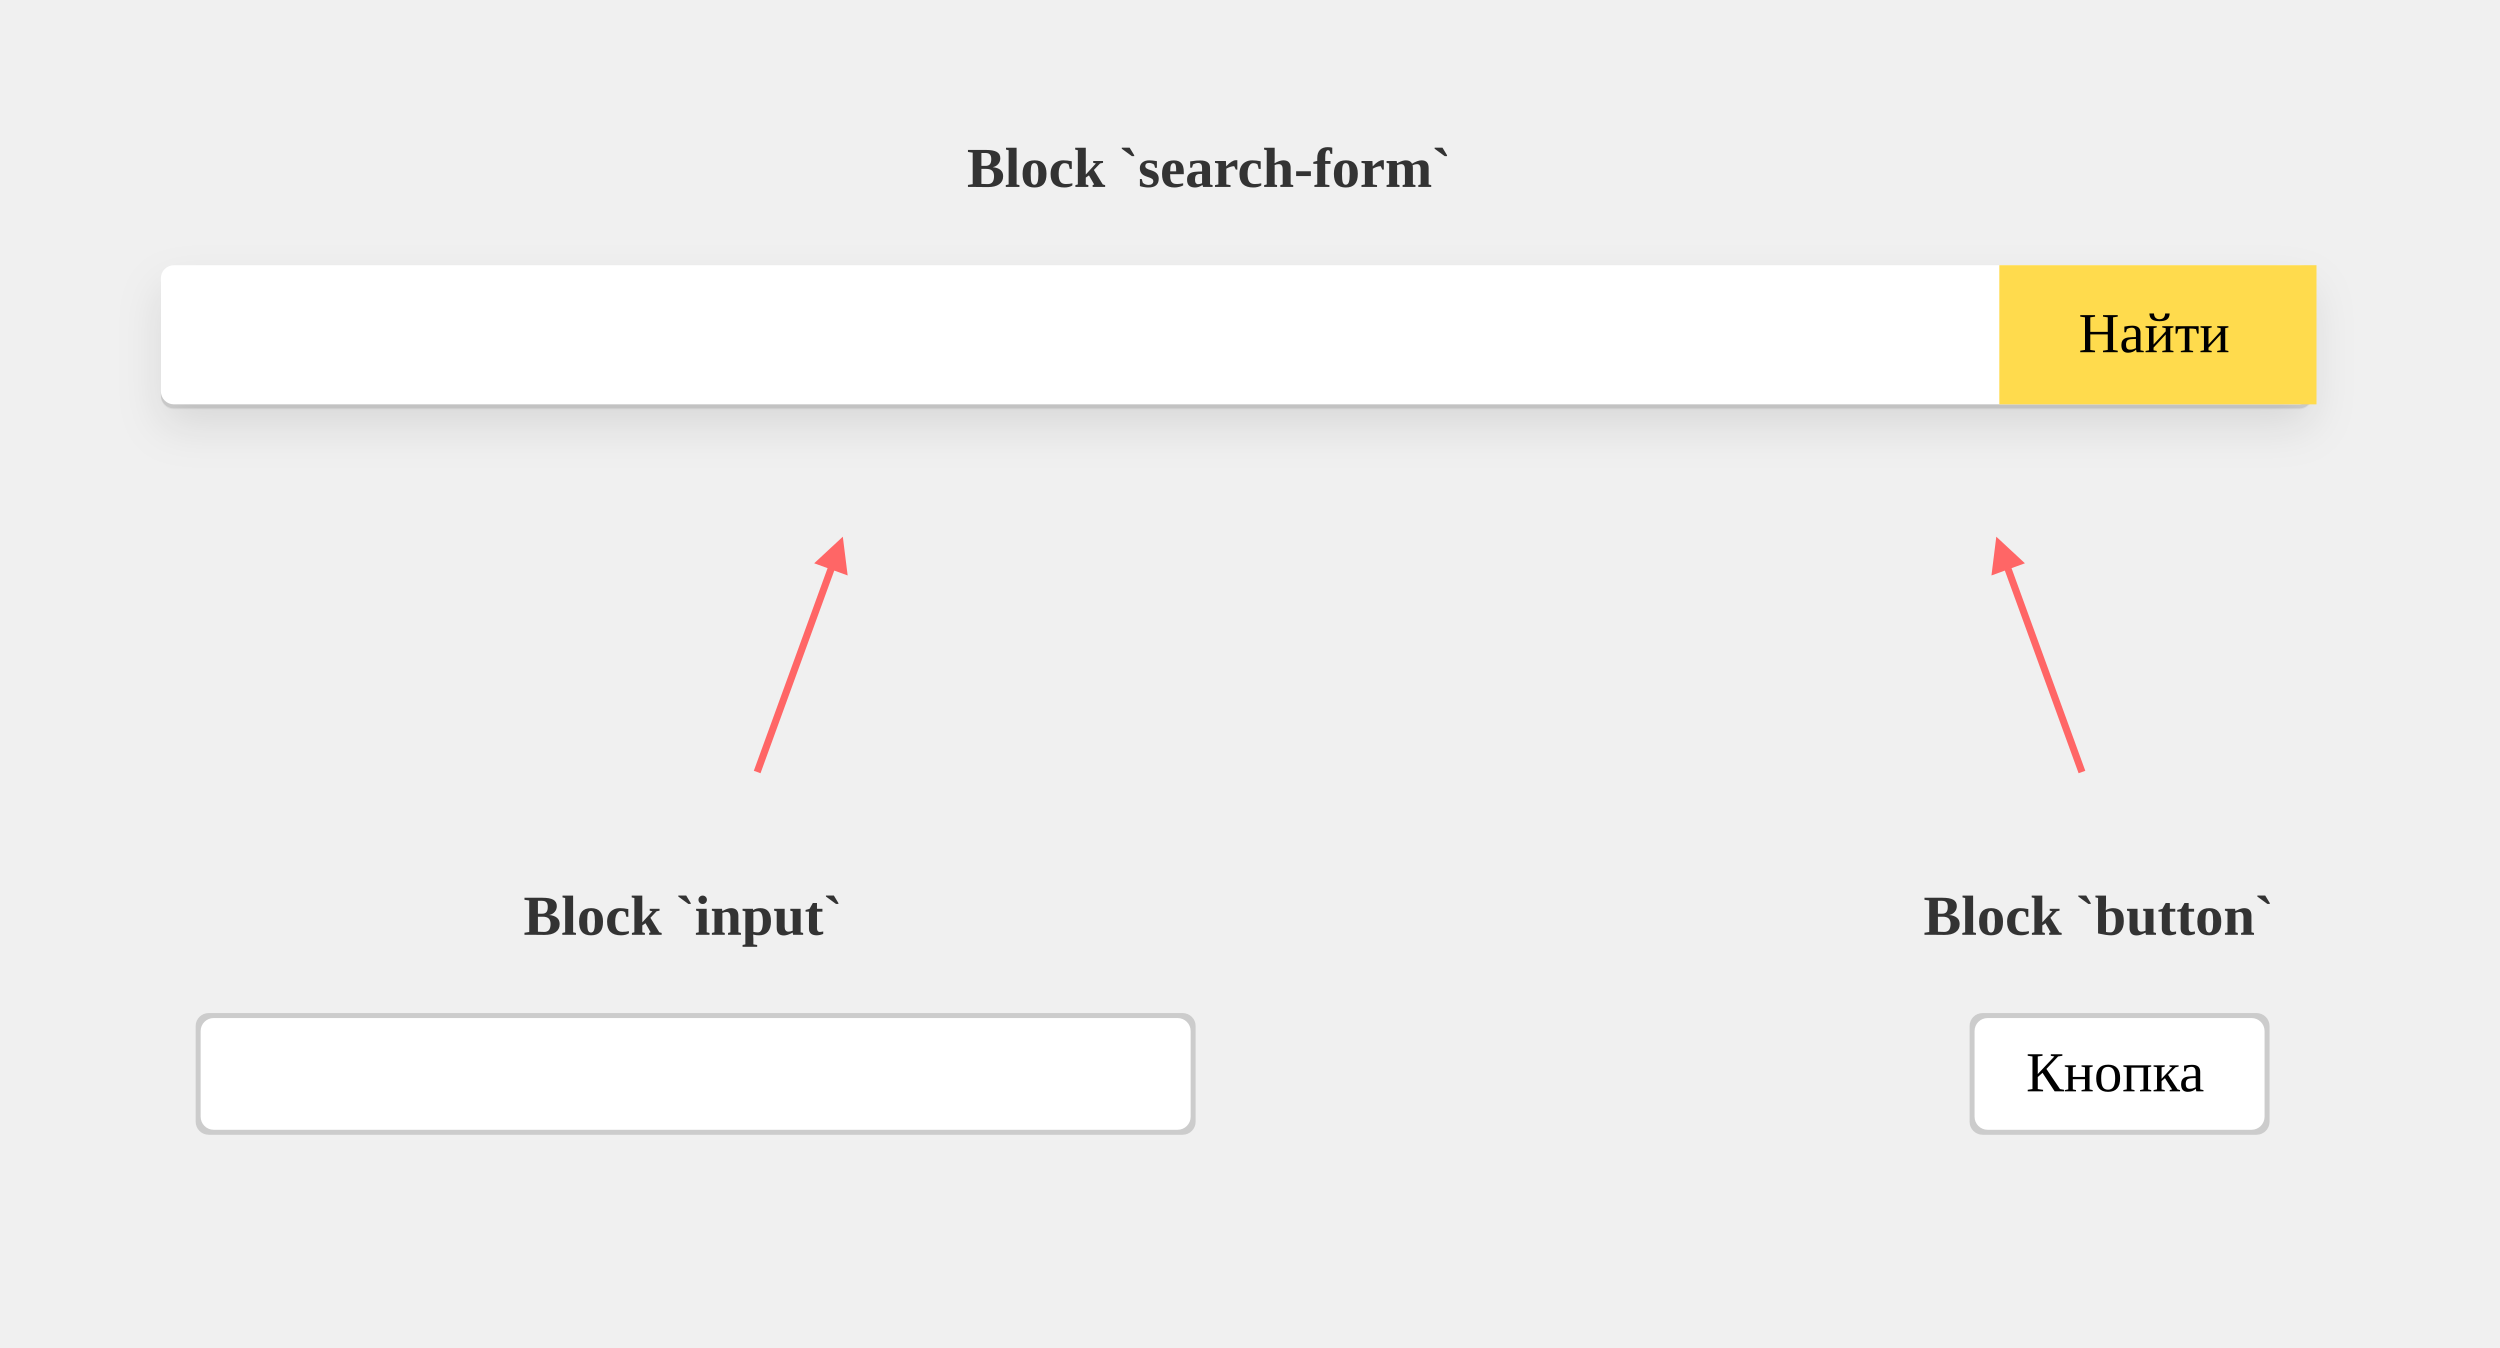
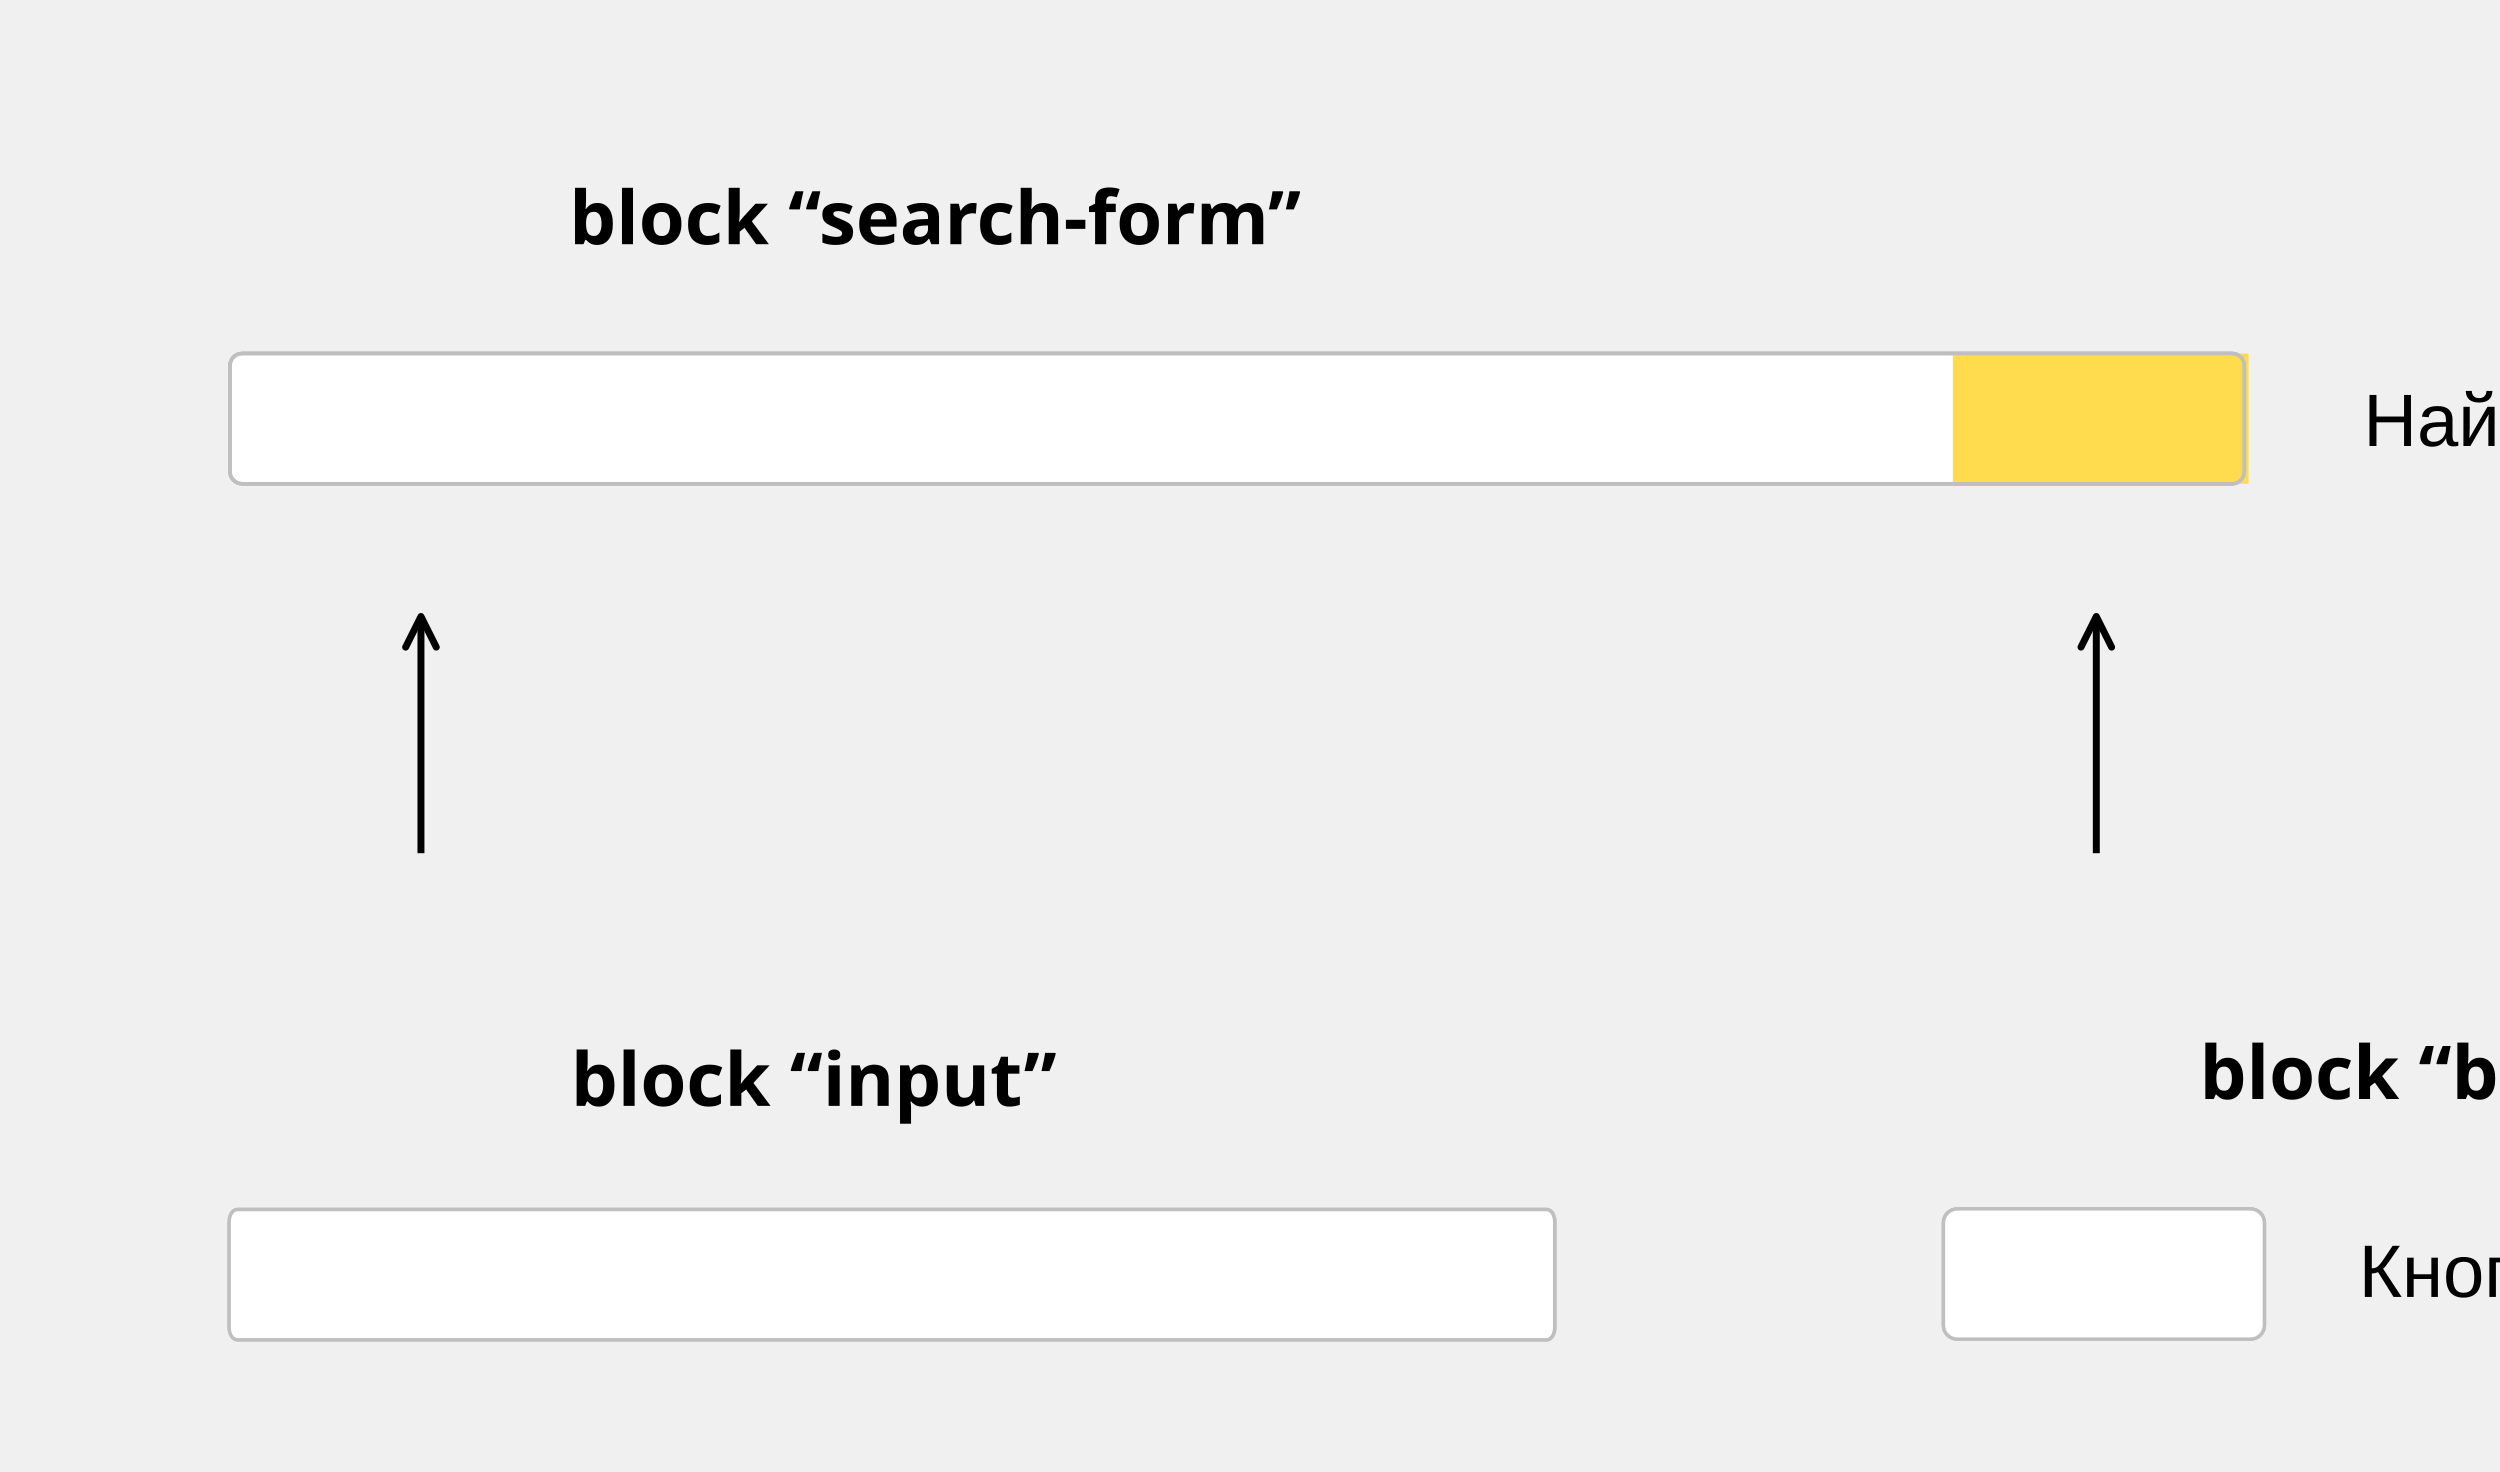
- <svg xmlns="http://www.w3.org/2000/svg" xmlns:xlink="http://www.w3.org/1999/xlink" width="575" height="310" viewBox="0 0 575 310">
-   <defs>
-     <rect id="a" width="230" height="28" rx="3" />
-     <filter x="-50%" y="-50%" width="200%" height="200%" filterUnits="objectBoundingBox" id="b">
-       <feMorphology radius="1" in="SourceAlpha" result="shadowSpreadInner1" />
-       <feOffset in="shadowSpreadInner1" result="shadowOffsetInner1" />
-       <feComposite in="shadowOffsetInner1" in2="SourceAlpha" operator="arithmetic" k2="-1" k3="1" result="shadowInnerInner1" />
-       <feColorMatrix values="0 0 0 0 0 0 0 0 0 0 0 0 0 0 0 0 0 0 0.2 0" in="shadowInnerInner1" />
-     </filter>
-     <rect id="c" width="69" height="28" rx="3" />
-     <filter x="-50%" y="-50%" width="200%" height="200%" filterUnits="objectBoundingBox" id="d">
-       <feMorphology radius="1" in="SourceAlpha" result="shadowSpreadInner1" />
-       <feOffset in="shadowSpreadInner1" result="shadowOffsetInner1" />
-       <feComposite in="shadowOffsetInner1" in2="SourceAlpha" operator="arithmetic" k2="-1" k3="1" result="shadowInnerInner1" />
-       <feColorMatrix values="0 0 0 0 0 0 0 0 0 0 0 0 0 0 0 0 0 0 0.2 0" in="shadowInnerInner1" />
-     </filter>
-     <rect id="f" width="494.829" height="32" rx="3" />
-     <filter x="-50%" y="-50%" width="200%" height="200%" filterUnits="objectBoundingBox" id="e">
-       <feOffset dy="1" in="SourceAlpha" result="shadowOffsetOuter1" />
-       <feColorMatrix values="0 0 0 0 0 0 0 0 0 0 0 0 0 0 0 0 0 0 0.12 0" in="shadowOffsetOuter1" result="shadowMatrixOuter1" />
-       <feOffset dy="5" in="SourceAlpha" result="shadowOffsetOuter2" />
-       <feGaussianBlur stdDeviation="5" in="shadowOffsetOuter2" result="shadowBlurOuter2" />
-       <feColorMatrix values="0 0 0 0 0 0 0 0 0 0 0 0 0 0 0 0 0 0 0.1 0" in="shadowBlurOuter2" result="shadowMatrixOuter2" />
-       <feMerge>
-         <feMergeNode in="shadowMatrixOuter1" />
-         <feMergeNode in="shadowMatrixOuter2" />
-       </feMerge>
-     </filter>
+ <svg xmlns="http://www.w3.org/2000/svg" xmlns:ns1="http://schemas.microsoft.com/visio/2003/SVGExtensions/" xmlns:xlink="http://www.w3.org/1999/xlink" width="7.485in" height="4.405in" viewBox="0 0 538.893 317.136" xml:space="preserve" color-interpolation-filters="sRGB" class="st11">
+   <ns1:documentProperties ns1:langID="1049" ns1:metric="true" ns1:viewMarkup="false">
+     <ns1:userDefs>
+       <ns1:ud ns1:nameU="msvNoAutoConnect" ns1:val="VT0(0):26" />
+       <ns1:ud ns1:nameU="msvConvertTheme" />
+       <ns1:ud ns1:nameU="DocShowPicture" ns1:prompt="" ns1:val="VT0(1):26" />
+       <ns1:ud ns1:nameU="visTLShowProps" ns1:prompt="" ns1:val="VT0(0):26" />
+     </ns1:userDefs>
+   </ns1:documentProperties>
+   <style type="text/css">
+ 	
+ 		.st1 {fill:none;marker-end:url(#mrkr13-4);stroke:none;stroke-linecap:butt;stroke-width:1.5}
+ 		.st2 {fill:#ffcc00;fill-opacity:1;stroke:#ffcc00;stroke-opacity:1;stroke-width:0.373}
+ 		.st3 {fill:#000000;font-family:Yandex Sans Text Light;font-size:1.333em;font-weight:bold}
+ 		.st4 {fill:#ffffff;stroke:#bfbfbf;stroke-linecap:butt;stroke-width:0.75}
+ 		.st5 {fill:#ffdb4d;stroke:none;stroke-linecap:butt;stroke-width:0.75}
+ 		.st6 {fill:none;stroke:none;stroke-linecap:butt;stroke-width:0.75}
+ 		.st7 {fill:#000000;font-family:Arial;font-size:1.333em}
+ 		.st8 {fill:none;stroke:#bfbfbf;stroke-linecap:butt;stroke-width:0.75}
+ 		.st9 {marker-end:url(#mrkr3-51);stroke:#000000;stroke-linecap:butt;stroke-width:1.5}
+ 		.st10 {fill:#000000;fill-opacity:1;stroke:#000000;stroke-opacity:1;stroke-width:0.455}
+ 		.st11 {fill:none;fill-rule:evenodd;font-size:12px;overflow:visible;stroke-linecap:square;stroke-miterlimit:3}
+ 	
+ 	</style>
+   <defs id="Patterns_And_Gradients">
+     <linearGradient id="grad0-48" x1="0" y1="0" x2="1" y2="0" gradientTransform="rotate(270 0.5 0.5)">
+       <stop offset="0" stop-color="#f2f2f2" stop-opacity="1" />
+       <stop offset="1" stop-color="#ffffff" stop-opacity="1" />
+     </linearGradient>
  </defs>
-   <g fill="none" fill-rule="evenodd">
-     <g transform="translate(45 233)">
-       <use fill="#FFF" xlink:href="#a" />
-       <use fill="#000" filter="url(#b)" xlink:href="#a" />
+   <defs id="Markers">
+     <g id="lend13">
+       <path d="M 3 1 L 0 0 L 3 -1 L 3 1 " style="stroke:none" />
    </g>
-     <text transform="translate(120 202)" font-size="13" fill="#333" font-weight="bold">
-       <tspan x=".411" y="13">Block `input`</tspan>
-     </text>
-     <g transform="translate(453 233)">
-       <use fill="#FFF" xlink:href="#c" />
-       <use fill="#000" filter="url(#d)" xlink:href="#c" />
+     <marker id="mrkr13-4" class="st2" ns1:arrowType="13" ns1:arrowSize="2" ns1:setback="8.04" refX="-8.04" orient="auto" markerUnits="strokeWidth" overflow="visible">
+       <use xlink:href="#lend13" transform="scale(-2.68,-2.68) " />
+     </marker>
+     <g id="lend3">
+       <path d="M 2 1 L 0 0 L 2 -1 " style="stroke-linecap:round;stroke-linejoin:round;fill:none" />
    </g>
-     <text font-size="13" fill="#000" transform="translate(453 233)">
-       <tspan x="13" y="18">Кнопка</tspan>
-     </text>
-     <text transform="translate(442 202)" font-size="13" fill="#333" font-weight="bold">
-       <tspan x=".411" y="13">Block `button`</tspan>
-     </text>
-     <g transform="translate(37 61)">
-       <use fill="#000" filter="url(#e)" xlink:href="#f" />
-       <use fill="#FFF" xlink:href="#f" />
+     <marker id="mrkr3-51" class="st10" ns1:arrowType="3" ns1:arrowSize="1" orient="auto" markerUnits="strokeWidth" overflow="visible">
+       <use xlink:href="#lend3" transform="scale(-2.2,-2.2) " />
+     </marker>
+   </defs>
+   <g ns1:mID="4" ns1:index="2" ns1:groupContext="foregroundPage">
+     <ns1:pageProperties ns1:drawingScale="0.0393701" ns1:pageScale="0.0393701" ns1:drawingUnits="24" ns1:shadowOffsetX="8.50394" ns1:shadowOffsetY="-8.50394" />
+     <ns1:layer ns1:name="Flowchart" ns1:index="0" />
+     <ns1:layer ns1:name="Connector" ns1:index="1" />
+     <ns1:layer ns1:name="Соединительная линия" ns1:index="2" />
+     <g id="shape4-1" ns1:mID="4" ns1:groupContext="shape" transform="translate(42.9017,-255.118)">
+       <ns1:textBlock ns1:margins="rect(4,4,4,4)" ns1:tabSpace="42.5197" />
+       <ns1:textRect cx="76.181" cy="302.963" width="152.37" height="28.346" />
+       <rect x="0" y="288.789" width="152.362" height="28.346" class="st1" />
+       <text x="4.93" y="307.76" class="st3" ns1:langID="1033">
+         <ns1:paragraph ns1:horizAlign="1" />
+         <ns1:tabList />block “search-form”</text>
    </g>
-     <path fill="#FFDB4D" d="M459.842 61h72.953v32h-72.953z" />
-     <text font-size="13" fill="#000" transform="translate(459.842 61)">
-       <tspan x="18.238" y="20">Найти</tspan>
-     </text>
-     <text transform="translate(222 30)" font-size="13" fill="#333" font-weight="bold">
-       <tspan x=".411" y="13">Block `search-form`</tspan>
-     </text>
-     <g fill="#F66">
-       <path d="M173.378 177.284l16.964-46.609 1.54.56-16.964 46.61-1.54-.561zm20.47-53.846l1.114 8.919-7.7-2.803 6.586-6.116z" />
+     <g id="group100-6" transform="translate(311.024,-34.0157)" ns1:mID="100" ns1:groupContext="group">
+ 			</g>
+     <g id="group145-7" transform="translate(384.263,-286.1)" ns1:mID="145" ns1:groupContext="group">
+ 			</g>
+     <g id="group152-8" transform="translate(49.6063,-212.866)" ns1:mID="152" ns1:groupContext="group">
+       <g id="shape153-9" ns1:mID="153" ns1:groupContext="shape">
+         <path d="M0 314.5 A2.632 2.632 -180 0 0 2.63 317.14 L431.57 317.14 A2.632 2.632 -180 0 0 434.2 314.5 L434.2         291.69 A2.632 2.632 -180 0 0 431.57 289.06 L2.63 289.06 A2.632 2.632 -180 0 0 -0 291.69 L0 314.5         Z" class="st4" />
+       </g>
+       <g id="shape154-11" ns1:mID="154" ns1:groupContext="shape" transform="translate(-0.0663533,0)">
+         <path d="M0 314.5 A2.632 2.632 -180 0 0 2.63 317.14 L431.57 317.14 A2.632 2.632 -180 0 0 434.2 314.5 L434.2         291.69 A2.632 2.632 -180 0 0 431.57 289.06 L2.63 289.06 A2.632 2.632 -180 0 0 -0 291.69 L0 314.5         Z" class="st4" />
+       </g>
    </g>
-     <g fill="#F66">
-       <path d="M478.078 177.844l-16.964-46.608 1.54-.56 16.964 46.608-1.54.56zm-18.93-54.406l6.586 6.116-7.7 2.803 1.114-8.92z" />
+     <g id="shape158-13" ns1:mID="158" ns1:groupContext="shape" transform="translate(420.945,-212.866)">
+       <rect x="0" y="289.057" width="63.755" height="28.079" class="st5" />
+     </g>
+     <g id="group159-15" transform="translate(418.915,-28.48)" ns1:mID="159" ns1:groupContext="group">
+       <g id="shape160-16" ns1:mID="160" ns1:groupContext="shape">
+         <path d="M0 314.13 A3.009 3.009 -180 0 0 3.01 317.14 L66.19 317.14 A3.009 3.009 -180 0 0 69.2 314.13 L69.2         292.07 A3.009 3.009 -180 0 0 66.19 289.06 L3.01 289.06 A3.009 3.009 -180 0 0 0 292.07 L0 314.13         Z" class="st4" />
+       </g>
+       <g id="shape161-18" ns1:mID="161" ns1:groupContext="shape">
+         <path d="M0 314.13 A3.009 3.009 -180 0 0 3.01 317.14 L66.19 317.14 A3.009 3.009 -180 0 0 69.2 314.13 L69.2         292.07 A3.009 3.009 -180 0 0 66.19 289.06 L3.01 289.06 A3.009 3.009 -180 0 0 0 292.07 L0 314.13         Z" class="st4" />
+       </g>
+     </g>
+     <g id="shape162-20" ns1:mID="162" ns1:groupContext="shape" transform="translate(428.447,-36.5361)">
+       <ns1:textBlock ns1:margins="rect(0,0,0,0)" ns1:tabSpace="42.5197" />
+       <ns1:textRect cx="29.25" cy="311.286" width="58.51" height="11.7" />
+       <rect x="0" y="305.436" width="58.5" height="11.7" class="st6" />
+       <text x="0" y="316.09" class="st7" ns1:langID="1049">
+         <ns1:paragraph />
+         <ns1:tabList />Кнопка</text>
+     </g>
+     <g id="group164-23" transform="translate(49.6063,-212.866)" ns1:mID="164" ns1:groupContext="group">
+       <g id="shape165-24" ns1:mID="165" ns1:groupContext="shape">
+         <path d="M0 314.5 A2.632 2.632 -180 0 0 2.63 317.14 L431.57 317.14 A2.632 2.632 -180 0 0 434.2 314.5 L434.2         291.69 A2.632 2.632 -180 0 0 431.57 289.06 L2.63 289.06 A2.632 2.632 -180 0 0 -0 291.69 L0 314.5         Z" class="st8" />
+       </g>
+       <g id="shape166-26" ns1:mID="166" ns1:groupContext="shape" transform="translate(-0.0663533,0)">
+         <path d="M0 314.5 A2.632 2.632 -180 0 0 2.63 317.14 L431.57 317.14 A2.632 2.632 -180 0 0 434.2 314.5 L434.2         291.69 A2.632 2.632 -180 0 0 431.57 289.06 L2.63 289.06 A2.632 2.632 -180 0 0 -0 291.69 L0 314.5         Z" class="st8" />
+       </g>
+     </g>
+     <g id="group167-28" transform="translate(49.4379,-28.3465)" ns1:mID="167" ns1:groupContext="group">
+       <g id="shape168-29" ns1:mID="168" ns1:groupContext="shape">
+         <path d="M0 314.5 A1.732 2.632 -180 0 0 1.73 317.14 L284 317.14 A1.732 2.632 -180 0 0 285.73 314.5 L285.73         291.69 A1.732 2.632 -180 0 0 284 289.06 L1.73 289.06 A1.732 2.632 -180 0 0 -0 291.69 L0 314.5         Z" class="st4" />
+       </g>
+       <g id="shape169-31" ns1:mID="169" ns1:groupContext="shape" transform="translate(-0.0436649,0)">
+         <path d="M0 314.5 A1.732 2.632 -180 0 0 1.73 317.14 L284 317.14 A1.732 2.632 -180 0 0 285.73 314.5 L285.73         291.69 A1.732 2.632 -180 0 0 284 289.06 L1.73 289.06 A1.732 2.632 -180 0 0 -0 291.69 L0 314.5         Z" class="st4" />
+       </g>
+     </g>
+     <g id="shape171-33" ns1:mID="171" ns1:groupContext="shape" transform="translate(429.449,-219.952)">
+       <ns1:textBlock ns1:margins="rect(0,0,0,0)" ns1:tabSpace="42.5197" />
+       <ns1:textRect cx="24.375" cy="311.286" width="48.75" height="11.7" />
+       <rect x="0" y="305.436" width="48.75" height="11.7" class="st6" />
+       <text x="0" y="316.09" class="st7" ns1:langID="1049">
+         <ns1:paragraph />
+         <ns1:tabList />Найти</text>
+     </g>
+     <g id="shape174-36" ns1:mID="174" ns1:groupContext="shape" transform="translate(40.4213,-69.382)">
+       <ns1:textBlock ns1:margins="rect(4,4,4,4)" ns1:tabSpace="42.5197" />
+       <ns1:textRect cx="53.504" cy="302.963" width="107.01" height="28.346" />
+       <rect x="0" y="288.789" width="107.008" height="28.346" class="st1" />
+       <text x="7.76" y="307.76" class="st3" ns1:langID="1033">
+         <ns1:paragraph ns1:horizAlign="1" />
+         <ns1:tabList />block “input”</text>
+     </g>
+     <g id="shape175-40" ns1:mID="175" ns1:groupContext="shape" transform="translate(383.583,-70.8661)">
+       <ns1:textBlock ns1:margins="rect(4,4,4,4)" ns1:tabSpace="42.5197" />
+       <ns1:textRect cx="67.153" cy="302.963" width="134.31" height="28.346" />
+       <rect x="0" y="288.789" width="134.307" height="28.346" class="st1" />
+       <text x="15.68" y="307.76" class="st3" ns1:langID="1033">
+         <ns1:paragraph ns1:horizAlign="1" />
+         <ns1:tabList />block “button”</text>
+     </g>
+     <g id="shape178-44" ns1:mID="178" ns1:groupContext="shape" transform="translate(-226.4,183.908) rotate(-90)">
+       <path d="M0 317.14 L51.02 317.14" class="st9" />
+     </g>
+     <g id="shape179-52" ns1:mID="179" ns1:groupContext="shape" transform="translate(134.734,183.908) rotate(-90)">
+       <path d="M0 317.14 L51.02 317.14" class="st9" />
    </g>
  </g>
</svg>
